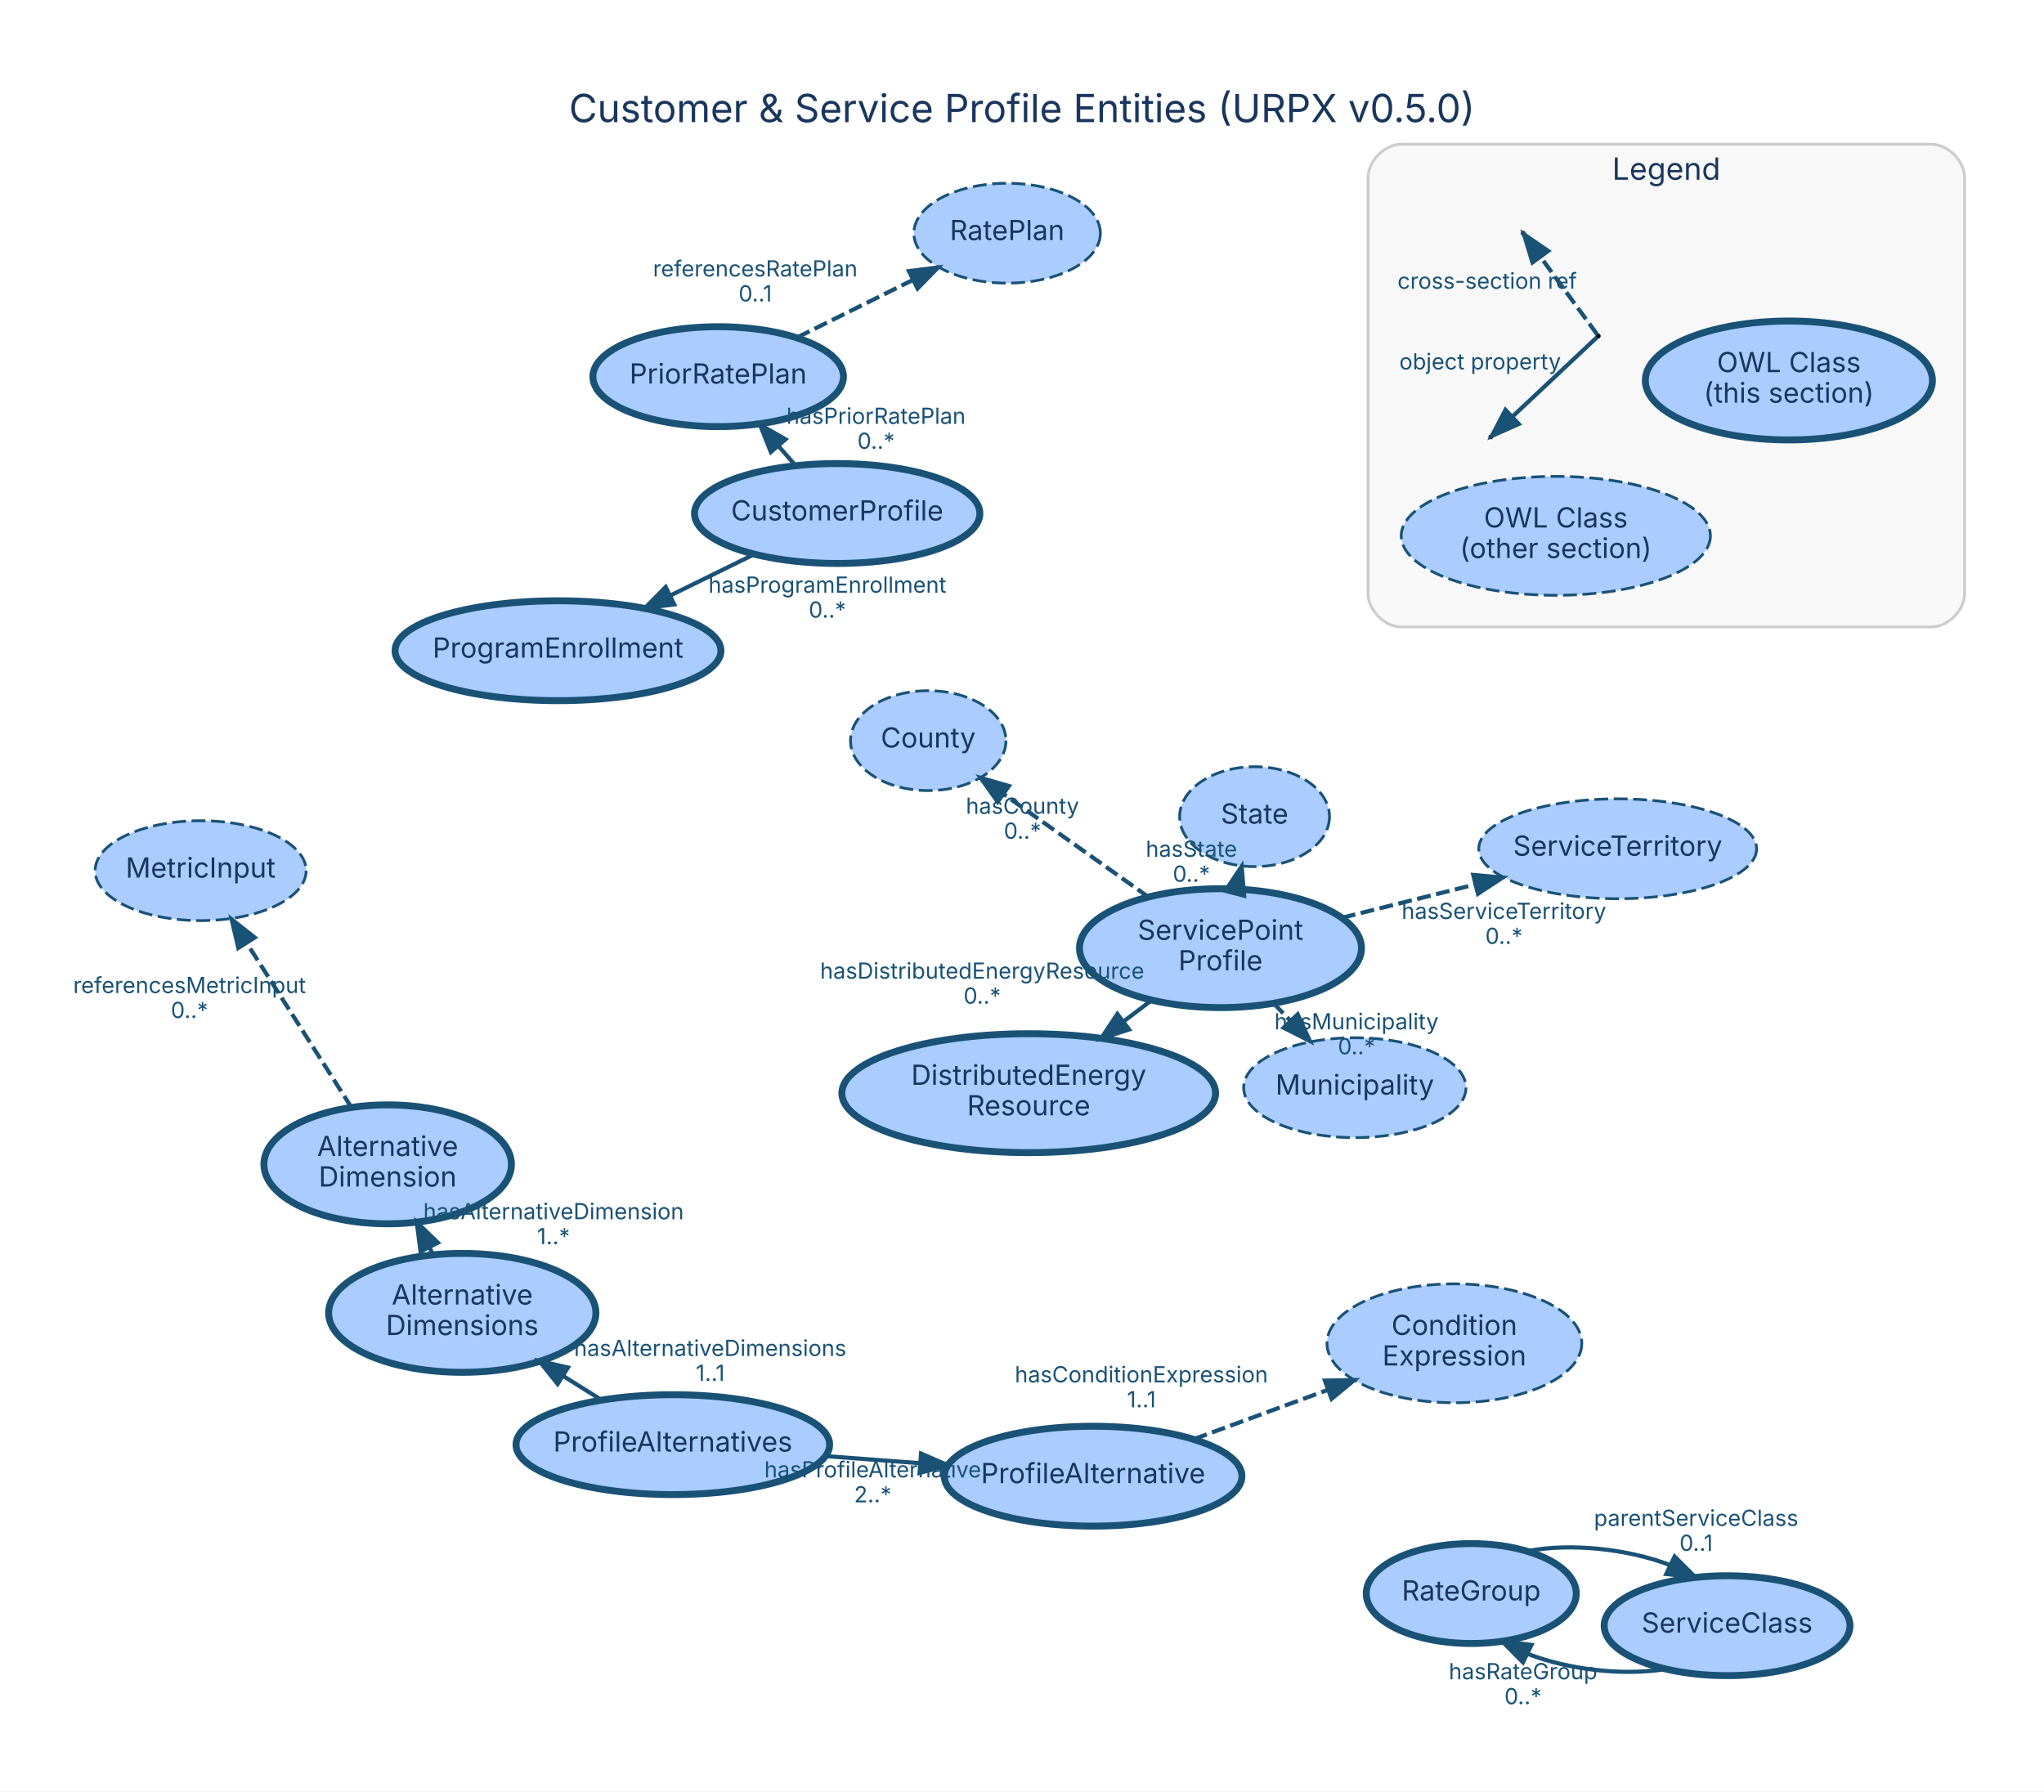
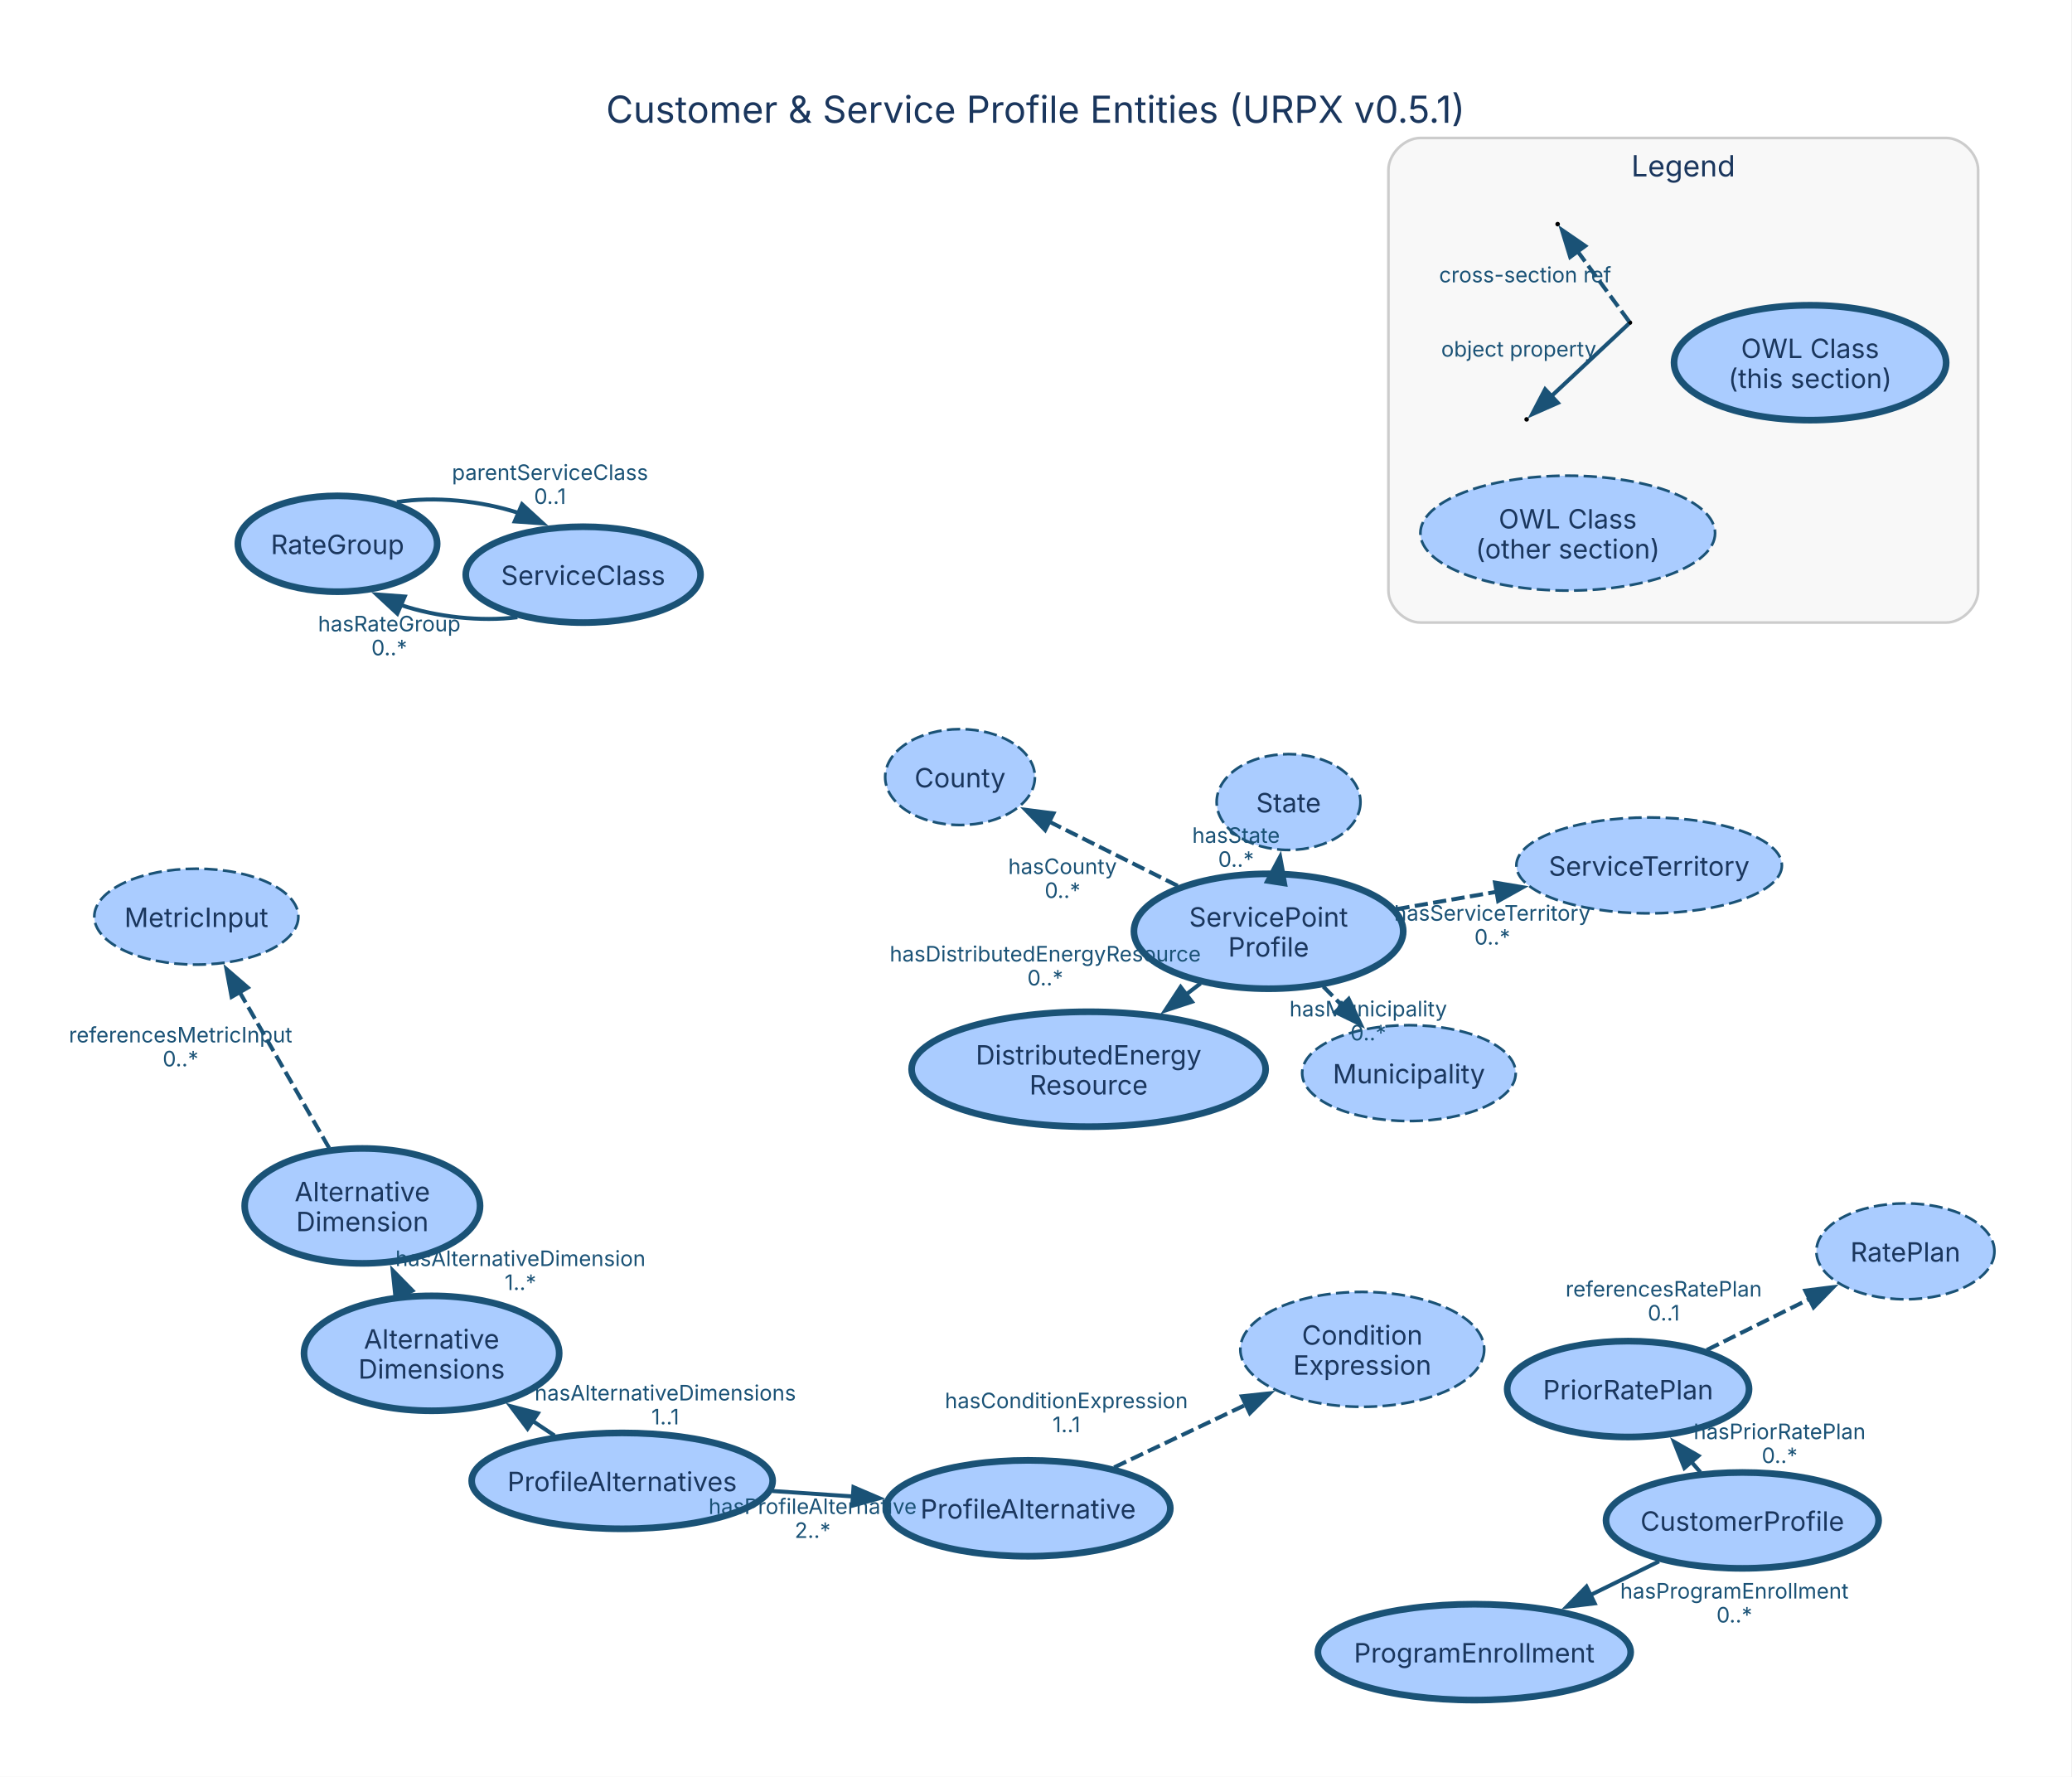
- <svg xmlns="http://www.w3.org/2000/svg" width="737pt" height="646pt" viewBox="0.00 0.00 736.69 645.66">
-   <g id="graph0" class="graph" transform="scale(1 1) rotate(0) translate(33.89 603.8)">
-     <polygon fill="white" stroke="transparent" points="-33.89,41.86 -33.89,-603.8 702.8,-603.8 702.8,41.86 -33.89,41.86" />
-     <text text-anchor="middle" x="334.45" y="-559.8" font-family="Inter, Helvetica, Arial, sans-serif" font-size="14.00" fill="#1a365d">Customer &amp; Service Profile Entities (URPX v0.5.0)</text>
+ <svg xmlns="http://www.w3.org/2000/svg" width="778pt" height="667pt" viewBox="0.00 0.00 778.00 667.00">
+   <g id="graph0" class="graph" transform="scale(1 1) rotate(0) translate(35.41 638.33)">
+     <polygon fill="white" stroke="none" points="-35.41,28.8 -35.41,-638.33 742.27,-638.33 742.27,28.8 -35.41,28.8" />
+     <text xml:space="preserve" text-anchor="middle" x="353.43" y="-592.23" font-family="Inter, Helvetica, Arial, sans-serif" font-size="14.00" fill="#1a365d">Customer &amp; Service Profile Entities (URPX v0.5.1)</text>
    <g id="clust1" class="cluster">
-       <path fill="#f8f8f8" stroke="#cccccc" d="M471.18,-377.85C471.18,-377.85 662.18,-377.85 662.18,-377.85 668.18,-377.85 674.18,-383.85 674.18,-389.85 674.18,-389.85 674.18,-539.85 674.18,-539.85 674.18,-545.85 668.18,-551.85 662.18,-551.85 662.18,-551.85 471.18,-551.85 471.18,-551.85 465.18,-551.85 459.18,-545.85 459.18,-539.85 459.18,-539.85 459.18,-389.85 459.18,-389.85 459.18,-383.85 465.18,-377.85 471.18,-377.85" />
-       <text text-anchor="middle" x="566.68" y="-539.05" font-family="Inter, Helvetica, Arial, sans-serif" font-size="11.00" fill="#1a365d">Legend</text>
+       <path fill="#f8f8f8" stroke="#cccccc" d="M497.92,-404.58C497.92,-404.58 695.34,-404.58 695.34,-404.58 701.34,-404.58 707.34,-410.58 707.34,-416.58 707.34,-416.58 707.34,-574.53 707.34,-574.53 707.34,-580.53 701.34,-586.53 695.34,-586.53 695.34,-586.53 497.92,-586.53 497.92,-586.53 491.92,-586.53 485.92,-580.53 485.92,-574.53 485.92,-574.53 485.92,-416.58 485.92,-416.58 485.92,-410.58 491.92,-404.58 497.92,-404.58" />
+       <text xml:space="preserve" text-anchor="middle" x="596.63" y="-572.08" font-family="Inter, Helvetica, Arial, sans-serif" font-size="11.00" fill="#1a365d">Legend</text>
    </g>
    <g id="node1" class="node">
-       <ellipse fill="#aaccff" stroke="#1a5276" stroke-width="2.5" cx="267.85" cy="-418.74" rx="51.43" ry="18" />
-       <text text-anchor="middle" x="267.85" y="-416.24" font-family="Inter, Helvetica, Arial, sans-serif" font-size="10.00" fill="#1a365d">CustomerProfile</text>
+       <ellipse fill="#aaccff" stroke="#1a5276" stroke-width="2.5" cx="618.8" cy="-67.46" rx="51.18" ry="18" />
+       <text xml:space="preserve" text-anchor="middle" x="618.8" y="-63.58" font-family="Inter, Helvetica, Arial, sans-serif" font-size="10.00" fill="#1a365d">CustomerProfile</text>
    </g>
    <g id="node9" class="node">
-       <ellipse fill="#aaccff" stroke="#1a5276" stroke-width="2.5" cx="167.22" cy="-369.28" rx="58.73" ry="18" />
-       <text text-anchor="middle" x="167.22" y="-366.78" font-family="Inter, Helvetica, Arial, sans-serif" font-size="10.00" fill="#1a365d">ProgramEnrollment</text>
+       <ellipse fill="#aaccff" stroke="#1a5276" stroke-width="2.5" cx="518.16" cy="-18" rx="58.73" ry="18" />
+       <text xml:space="preserve" text-anchor="middle" x="518.16" y="-14.13" font-family="Inter, Helvetica, Arial, sans-serif" font-size="10.00" fill="#1a365d">ProgramEnrollment</text>
    </g>
    <g id="edge2" class="edge">
-       <path fill="none" stroke="#1a5276" stroke-width="1.5" d="M237.93,-404.04C228.44,-399.37 217.78,-394.13 207.67,-389.17" />
-       <polygon fill="#1a5276" stroke="#1a5276" stroke-width="1.5" points="209.11,-385.97 198.59,-384.7 206.03,-392.26 209.11,-385.97" />
-       <text text-anchor="middle" x="264.3" y="-390.2" font-family="Inter, Helvetica, Arial, sans-serif" font-size="8.00" fill="#1a5276">hasProgramEnrollment</text>
-       <text text-anchor="middle" x="264.3" y="-381.2" font-family="Inter, Helvetica, Arial, sans-serif" font-size="8.00" fill="#1a5276">0..*</text>
+       <path fill="none" stroke="#1a5276" stroke-width="1.5" d="M587.51,-52.08C579.31,-48.05 570.33,-43.64 561.62,-39.36" />
+       <polygon fill="#1a5276" stroke="#1a5276" stroke-width="1.5" points="563.38,-36.32 552.86,-35.05 560.29,-42.61 563.38,-36.32" />
+       <text xml:space="preserve" text-anchor="middle" x="615.81" y="-38.12" font-family="Inter, Helvetica, Arial, sans-serif" font-size="8.00" fill="#1a5276">hasProgramEnrollment</text>
+       <text xml:space="preserve" text-anchor="middle" x="615.81" y="-29.12" font-family="Inter, Helvetica, Arial, sans-serif" font-size="8.00" fill="#1a5276">0..*</text>
    </g>
    <g id="node10" class="node">
-       <ellipse fill="#aaccff" stroke="#1a5276" stroke-width="2.5" cx="224.95" cy="-468.07" rx="45.15" ry="18" />
-       <text text-anchor="middle" x="224.95" y="-465.57" font-family="Inter, Helvetica, Arial, sans-serif" font-size="10.00" fill="#1a365d">PriorRatePlan</text>
+       <ellipse fill="#aaccff" stroke="#1a5276" stroke-width="2.5" cx="575.92" cy="-116.78" rx="45.41" ry="18" />
+       <text xml:space="preserve" text-anchor="middle" x="575.92" y="-112.91" font-family="Inter, Helvetica, Arial, sans-serif" font-size="10.00" fill="#1a365d">PriorRatePlan</text>
    </g>
    <g id="edge1" class="edge">
-       <path fill="none" stroke="#1a5276" stroke-width="1.5" d="M252.85,-436C250.9,-438.24 248.87,-440.56 246.84,-442.9" />
-       <polygon fill="#1a5276" stroke="#1a5276" stroke-width="1.5" points="243.94,-440.9 240.02,-450.74 249.22,-445.49 243.94,-440.9" />
-       <text text-anchor="middle" x="281.84" y="-451.05" font-family="Inter, Helvetica, Arial, sans-serif" font-size="8.00" fill="#1a5276">hasPriorRatePlan</text>
-       <text text-anchor="middle" x="281.84" y="-442.05" font-family="Inter, Helvetica, Arial, sans-serif" font-size="8.00" fill="#1a5276">0..*</text>
+       <path fill="none" stroke="#1a5276" stroke-width="1.5" d="M603.07,-85.54C601.91,-86.89 600.72,-88.25 599.52,-89.63" />
+       <polygon fill="#1a5276" stroke="#1a5276" stroke-width="1.5" points="597.05,-87.14 593.13,-96.99 602.33,-91.73 597.05,-87.14" />
+       <text xml:space="preserve" text-anchor="middle" x="632.8" y="-97.99" font-family="Inter, Helvetica, Arial, sans-serif" font-size="8.00" fill="#1a5276">hasPriorRatePlan</text>
+       <text xml:space="preserve" text-anchor="middle" x="632.8" y="-88.99" font-family="Inter, Helvetica, Arial, sans-serif" font-size="8.00" fill="#1a5276">0..*</text>
    </g>
    <g id="node2" class="node">
-       <ellipse fill="#aaccff" stroke="#1a5276" stroke-width="2.5" cx="405.99" cy="-262.07" rx="50.82" ry="21.43" />
-       <text text-anchor="middle" x="405.99" y="-265.07" font-family="Inter, Helvetica, Arial, sans-serif" font-size="10.00" fill="#1a365d">ServicePoint</text>
-       <text text-anchor="middle" x="405.99" y="-254.07" font-family="Inter, Helvetica, Arial, sans-serif" font-size="10.00" fill="#1a365d">Profile</text>
+       <ellipse fill="#aaccff" stroke="#1a5276" stroke-width="2.5" cx="440.92" cy="-288.66" rx="50.56" ry="21.57" />
+       <text xml:space="preserve" text-anchor="middle" x="440.92" y="-290.41" font-family="Inter, Helvetica, Arial, sans-serif" font-size="10.00" fill="#1a365d">ServicePoint</text>
+       <text xml:space="preserve" text-anchor="middle" x="440.92" y="-279.16" font-family="Inter, Helvetica, Arial, sans-serif" font-size="10.00" fill="#1a365d">Profile</text>
    </g>
    <g id="node11" class="node">
-       <ellipse fill="#aaccff" stroke="#1a5276" stroke-width="2.5" cx="336.88" cy="-209.8" rx="67.35" ry="21.43" />
-       <text text-anchor="middle" x="336.88" y="-212.8" font-family="Inter, Helvetica, Arial, sans-serif" font-size="10.00" fill="#1a365d">DistributedEnergy</text>
-       <text text-anchor="middle" x="336.88" y="-201.8" font-family="Inter, Helvetica, Arial, sans-serif" font-size="10.00" fill="#1a365d">Resource</text>
+       <ellipse fill="#aaccff" stroke="#1a5276" stroke-width="2.5" cx="373.35" cy="-236.87" rx="66.47" ry="21.57" />
+       <text xml:space="preserve" text-anchor="middle" x="373.35" y="-238.62" font-family="Inter, Helvetica, Arial, sans-serif" font-size="10.00" fill="#1a365d">DistributedEnergy</text>
+       <text xml:space="preserve" text-anchor="middle" x="373.35" y="-227.37" font-family="Inter, Helvetica, Arial, sans-serif" font-size="10.00" fill="#1a365d">Resource</text>
    </g>
    <g id="edge4" class="edge">
-       <path fill="none" stroke="#1a5276" stroke-width="1.5" d="M381.04,-243.2C377.82,-240.77 374.49,-238.24 371.16,-235.72" />
-       <polygon fill="#1a5276" stroke="#1a5276" stroke-width="1.5" points="373.04,-232.76 362.96,-229.52 368.82,-238.35 373.04,-232.76" />
-       <text text-anchor="middle" x="320.1" y="-251.06" font-family="Inter, Helvetica, Arial, sans-serif" font-size="8.00" fill="#1a5276">hasDistributedEnergyResource</text>
-       <text text-anchor="middle" x="320.1" y="-242.06" font-family="Inter, Helvetica, Arial, sans-serif" font-size="8.00" fill="#1a5276">0..*</text>
+       <path fill="none" stroke="#1a5276" stroke-width="1.5" d="M415.37,-269.08C413.52,-267.66 411.64,-266.22 409.74,-264.77" />
+       <polygon fill="#1a5276" stroke="#1a5276" stroke-width="1.5" points="412.15,-262.2 402.08,-258.9 407.89,-267.76 412.15,-262.2" />
+       <text xml:space="preserve" text-anchor="middle" x="357.06" y="-277.32" font-family="Inter, Helvetica, Arial, sans-serif" font-size="8.00" fill="#1a5276">hasDistributedEnergyResource</text>
+       <text xml:space="preserve" text-anchor="middle" x="357.06" y="-268.32" font-family="Inter, Helvetica, Arial, sans-serif" font-size="8.00" fill="#1a5276">0..*</text>
    </g>
    <g id="node13" class="node">
-       <ellipse fill="#aaccff" stroke="#1a5276" stroke-dasharray="5,2" cx="300.66" cy="-336.87" rx="28.01" ry="18" />
-       <text text-anchor="middle" x="300.66" y="-334.37" font-family="Inter, Helvetica, Arial, sans-serif" font-size="10.00" fill="#1a365d">County</text>
+       <ellipse fill="#aaccff" stroke="#1a5276" stroke-dasharray="5,2" cx="325.07" cy="-346.56" rx="28.11" ry="18" />
+       <text xml:space="preserve" text-anchor="middle" x="325.07" y="-342.68" font-family="Inter, Helvetica, Arial, sans-serif" font-size="10.00" fill="#1a365d">County</text>
    </g>
    <g id="edge3" class="edge">
-       <path fill="none" stroke="#1a5276" stroke-width="1.5" stroke-dasharray="5,2" d="M380.22,-280.37C364.4,-291.61 344.14,-305.99 328.03,-317.44" />
-       <polygon fill="#1a5276" stroke="#1a5276" stroke-width="1.5" points="325.68,-314.81 319.56,-323.45 329.74,-320.52 325.68,-314.81" />
-       <text text-anchor="middle" x="334.62" y="-310.5" font-family="Inter, Helvetica, Arial, sans-serif" font-size="8.00" fill="#1a5276">hasCounty</text>
-       <text text-anchor="middle" x="334.62" y="-301.5" font-family="Inter, Helvetica, Arial, sans-serif" font-size="8.00" fill="#1a5276">0..*</text>
+       <path fill="none" stroke="#1a5276" stroke-width="1.5" stroke-dasharray="5,2" d="M406.79,-305.72C391.58,-313.32 373.71,-322.25 358.58,-329.81" />
+       <polygon fill="#1a5276" stroke="#1a5276" stroke-width="1.5" points="357.03,-326.67 349.65,-334.27 360.16,-332.93 357.03,-326.67" />
+       <text xml:space="preserve" text-anchor="middle" x="363.56" y="-310.16" font-family="Inter, Helvetica, Arial, sans-serif" font-size="8.00" fill="#1a5276">hasCounty</text>
+       <text xml:space="preserve" text-anchor="middle" x="363.56" y="-301.16" font-family="Inter, Helvetica, Arial, sans-serif" font-size="8.00" fill="#1a5276">0..*</text>
    </g>
    <g id="node15" class="node">
-       <ellipse fill="#aaccff" stroke="#1a5276" stroke-dasharray="5,2" cx="454.41" cy="-211.78" rx="40.06" ry="18" />
-       <text text-anchor="middle" x="454.41" y="-209.28" font-family="Inter, Helvetica, Arial, sans-serif" font-size="10.00" fill="#1a365d">Municipality</text>
+       <ellipse fill="#aaccff" stroke="#1a5276" stroke-dasharray="5,2" cx="493.62" cy="-235.41" rx="40.09" ry="18" />
+       <text xml:space="preserve" text-anchor="middle" x="493.62" y="-231.54" font-family="Inter, Helvetica, Arial, sans-serif" font-size="10.00" fill="#1a365d">Municipality</text>
    </g>
    <g id="edge5" class="edge">
-       <path fill="none" stroke="#1a5276" stroke-width="1.5" stroke-dasharray="5,2" d="M425.12,-242.19C427.02,-240.22 428.96,-238.21 430.9,-236.2" />
-       <polygon fill="#1a5276" stroke="#1a5276" stroke-width="1.5" points="433.81,-238.22 438.22,-228.59 428.76,-233.37 433.81,-238.22" />
-       <text text-anchor="middle" x="455.01" y="-232.8" font-family="Inter, Helvetica, Arial, sans-serif" font-size="8.00" fill="#1a5276">hasMunicipality</text>
-       <text text-anchor="middle" x="455.01" y="-223.8" font-family="Inter, Helvetica, Arial, sans-serif" font-size="8.00" fill="#1a5276">0..*</text>
+       <path fill="none" stroke="#1a5276" stroke-width="1.5" stroke-dasharray="5,2" d="M461.45,-267.92C463.8,-265.54 466.23,-263.09 468.63,-260.66" />
+       <polygon fill="#1a5276" stroke="#1a5276" stroke-width="1.5" points="471,-263.25 475.54,-253.68 466.02,-258.32 471,-263.25" />
+       <text xml:space="preserve" text-anchor="middle" x="478.35" y="-256.69" font-family="Inter, Helvetica, Arial, sans-serif" font-size="8.00" fill="#1a5276">hasMunicipality</text>
+       <text xml:space="preserve" text-anchor="middle" x="478.35" y="-247.69" font-family="Inter, Helvetica, Arial, sans-serif" font-size="8.00" fill="#1a5276">0..*</text>
    </g>
    <g id="node17" class="node">
-       <ellipse fill="#aaccff" stroke="#1a5276" stroke-dasharray="5,2" cx="549.15" cy="-297.89" rx="50.07" ry="18" />
-       <text text-anchor="middle" x="549.15" y="-295.39" font-family="Inter, Helvetica, Arial, sans-serif" font-size="10.00" fill="#1a365d">ServiceTerritory</text>
+       <ellipse fill="#aaccff" stroke="#1a5276" stroke-dasharray="5,2" cx="583.81" cy="-313.4" rx="49.85" ry="18" />
+       <text xml:space="preserve" text-anchor="middle" x="583.81" y="-309.52" font-family="Inter, Helvetica, Arial, sans-serif" font-size="10.00" fill="#1a365d">ServiceTerritory</text>
    </g>
    <g id="edge6" class="edge">
-       <path fill="none" stroke="#1a5276" stroke-width="1.5" stroke-dasharray="5,2" d="M449.72,-273.01C464.83,-276.79 481.9,-281.06 497.58,-284.98" />
-       <polygon fill="#1a5276" stroke="#1a5276" stroke-width="1.5" points="497.09,-288.47 507.64,-287.5 498.79,-281.68 497.09,-288.47" />
-       <text text-anchor="middle" x="508.15" y="-272.6" font-family="Inter, Helvetica, Arial, sans-serif" font-size="8.00" fill="#1a5276">hasServiceTerritory</text>
-       <text text-anchor="middle" x="508.15" y="-263.6" font-family="Inter, Helvetica, Arial, sans-serif" font-size="8.00" fill="#1a5276">0..*</text>
+       <path fill="none" stroke="#1a5276" stroke-width="1.5" stroke-dasharray="5,2" d="M488.9,-296.97C501.06,-299.07 514.25,-301.36 526.81,-303.53" />
+       <polygon fill="#1a5276" stroke="#1a5276" stroke-width="1.5" points="525.93,-306.93 536.38,-305.19 527.12,-300.03 525.93,-306.93" />
+       <text xml:space="preserve" text-anchor="middle" x="524.92" y="-292.65" font-family="Inter, Helvetica, Arial, sans-serif" font-size="8.00" fill="#1a5276">hasServiceTerritory</text>
+       <text xml:space="preserve" text-anchor="middle" x="524.92" y="-283.65" font-family="Inter, Helvetica, Arial, sans-serif" font-size="8.00" fill="#1a5276">0..*</text>
    </g>
    <g id="node18" class="node">
-       <ellipse fill="#aaccff" stroke="#1a5276" stroke-dasharray="5,2" cx="418.28" cy="-309.47" rx="27" ry="18" />
-       <text text-anchor="middle" x="418.28" y="-306.97" font-family="Inter, Helvetica, Arial, sans-serif" font-size="10.00" fill="#1a365d">State</text>
+       <ellipse fill="#aaccff" stroke="#1a5276" stroke-dasharray="5,2" cx="448.42" cy="-337.19" rx="27" ry="18" />
+       <text xml:space="preserve" text-anchor="middle" x="448.42" y="-333.31" font-family="Inter, Helvetica, Arial, sans-serif" font-size="10.00" fill="#1a365d">State</text>
    </g>
    <g id="edge7" class="edge">
-       <path fill="none" stroke="#1a5276" stroke-width="1.5" stroke-dasharray="5,2" d="M411.49,-283.27C411.51,-283.36 411.53,-283.44 411.56,-283.53" />
-       <polygon fill="#1a5276" stroke="#1a5276" stroke-width="1.5" points="407.73,-282.74 413.63,-291.54 414.51,-280.98 407.73,-282.74" />
-       <text text-anchor="middle" x="395.52" y="-295" font-family="Inter, Helvetica, Arial, sans-serif" font-size="8.00" fill="#1a5276">hasState</text>
-       <text text-anchor="middle" x="395.52" y="-286" font-family="Inter, Helvetica, Arial, sans-serif" font-size="8.00" fill="#1a5276">0..*</text>
+       <path fill="none" stroke="#1a5276" stroke-width="1.5" stroke-dasharray="5,2" d="M444.41,-311.22C444.44,-311.38 444.46,-311.54 444.48,-311.7" />
+       <polygon fill="#1a5276" stroke="#1a5276" stroke-width="1.5" points="440.26,-307.31 445.25,-316.66 447.18,-306.24 440.26,-307.31" />
+       <text xml:space="preserve" text-anchor="middle" x="428.7" y="-321.86" font-family="Inter, Helvetica, Arial, sans-serif" font-size="8.00" fill="#1a5276">hasState</text>
+       <text xml:space="preserve" text-anchor="middle" x="428.7" y="-312.86" font-family="Inter, Helvetica, Arial, sans-serif" font-size="8.00" fill="#1a5276">0..*</text>
    </g>
    <g id="node3" class="node">
-       <ellipse fill="#aaccff" stroke="#1a5276" stroke-width="2.5" cx="360.08" cy="-71.74" rx="53.64" ry="18" />
-       <text text-anchor="middle" x="360.08" y="-69.24" font-family="Inter, Helvetica, Arial, sans-serif" font-size="10.00" fill="#1a365d">ProfileAlternative</text>
+       <ellipse fill="#aaccff" stroke="#1a5276" stroke-width="2.5" cx="350.63" cy="-72.01" rx="53.4" ry="18" />
+       <text xml:space="preserve" text-anchor="middle" x="350.63" y="-68.14" font-family="Inter, Helvetica, Arial, sans-serif" font-size="10.00" fill="#1a365d">ProfileAlternative</text>
    </g>
    <g id="node12" class="node">
-       <ellipse fill="#aaccff" stroke="#1a5276" stroke-dasharray="5,2" cx="490.29" cy="-119.64" rx="45.92" ry="21.43" />
-       <text text-anchor="middle" x="490.29" y="-122.64" font-family="Inter, Helvetica, Arial, sans-serif" font-size="10.00" fill="#1a365d">Condition</text>
-       <text text-anchor="middle" x="490.29" y="-111.64" font-family="Inter, Helvetica, Arial, sans-serif" font-size="10.00" fill="#1a365d">Expression</text>
+       <ellipse fill="#aaccff" stroke="#1a5276" stroke-dasharray="5,2" cx="476.1" cy="-131.68" rx="45.79" ry="21.57" />
+       <text xml:space="preserve" text-anchor="middle" x="476.1" y="-133.43" font-family="Inter, Helvetica, Arial, sans-serif" font-size="10.00" fill="#1a365d">Condition</text>
+       <text xml:space="preserve" text-anchor="middle" x="476.1" y="-122.18" font-family="Inter, Helvetica, Arial, sans-serif" font-size="10.00" fill="#1a365d">Expression</text>
    </g>
    <g id="edge8" class="edge">
-       <path fill="none" stroke="#1a5276" stroke-width="1.5" stroke-dasharray="5,2" d="M396.35,-85.08C411.31,-90.58 428.81,-97.02 444.62,-102.84" />
-       <polygon fill="#1a5276" stroke="#1a5276" stroke-width="1.5" points="443.62,-106.2 454.22,-106.37 446.04,-99.63 443.62,-106.2" />
-       <text text-anchor="middle" x="377.49" y="-105.56" font-family="Inter, Helvetica, Arial, sans-serif" font-size="8.00" fill="#1a5276">hasConditionExpression</text>
-       <text text-anchor="middle" x="377.49" y="-96.56" font-family="Inter, Helvetica, Arial, sans-serif" font-size="8.00" fill="#1a5276">1..1</text>
+       <path fill="none" stroke="#1a5276" stroke-width="1.5" stroke-dasharray="5,2" d="M382.94,-87.38C398.05,-94.56 416.25,-103.22 432.55,-110.97" />
+       <polygon fill="#1a5276" stroke="#1a5276" stroke-width="1.5" points="430.88,-114.05 441.41,-115.19 433.89,-107.73 430.88,-114.05" />
+       <text xml:space="preserve" text-anchor="middle" x="365" y="-109.58" font-family="Inter, Helvetica, Arial, sans-serif" font-size="8.00" fill="#1a5276">hasConditionExpression</text>
+       <text xml:space="preserve" text-anchor="middle" x="365" y="-100.58" font-family="Inter, Helvetica, Arial, sans-serif" font-size="8.00" fill="#1a5276">1..1</text>
    </g>
    <g id="node4" class="node">
-       <ellipse fill="#aaccff" stroke="#1a5276" stroke-width="2.5" cx="208.61" cy="-83.11" rx="56.52" ry="18" />
-       <text text-anchor="middle" x="208.61" y="-80.61" font-family="Inter, Helvetica, Arial, sans-serif" font-size="10.00" fill="#1a365d">ProfileAlternatives</text>
+       <ellipse fill="#aaccff" stroke="#1a5276" stroke-width="2.5" cx="198.2" cy="-82.31" rx="56.51" ry="18" />
+       <text xml:space="preserve" text-anchor="middle" x="198.2" y="-78.44" font-family="Inter, Helvetica, Arial, sans-serif" font-size="10.00" fill="#1a365d">ProfileAlternatives</text>
    </g>
    <g id="edge10" class="edge">
-       <path fill="none" stroke="#1a5276" stroke-width="1.5" d="M263.72,-78.97C274.73,-78.15 286.37,-77.27 297.61,-76.43" />
-       <polygon fill="#1a5276" stroke="#1a5276" stroke-width="1.5" points="298.07,-79.9 307.78,-75.66 297.55,-72.92 298.07,-79.9" />
-       <text text-anchor="middle" x="280.66" y="-71.3" font-family="Inter, Helvetica, Arial, sans-serif" font-size="8.00" fill="#1a5276">hasProfileAlternative</text>
-       <text text-anchor="middle" x="280.66" y="-62.3" font-family="Inter, Helvetica, Arial, sans-serif" font-size="8.00" fill="#1a5276">2..*</text>
+       <path fill="none" stroke="#1a5276" stroke-width="1.5" d="M254.53,-78.51C264.41,-77.84 274.78,-77.14 284.9,-76.45" />
+       <polygon fill="#1a5276" stroke="#1a5276" stroke-width="1.5" points="285.06,-79.95 294.8,-75.78 284.59,-72.97 285.06,-79.95" />
+       <text xml:space="preserve" text-anchor="middle" x="269.71" y="-69.88" font-family="Inter, Helvetica, Arial, sans-serif" font-size="8.00" fill="#1a5276">hasProfileAlternative</text>
+       <text xml:space="preserve" text-anchor="middle" x="269.71" y="-60.88" font-family="Inter, Helvetica, Arial, sans-serif" font-size="8.00" fill="#1a5276">2..*</text>
    </g>
    <g id="node6" class="node">
-       <ellipse fill="#aaccff" stroke="#1a5276" stroke-width="2.5" cx="132.72" cy="-130.61" rx="48.17" ry="21.43" />
-       <text text-anchor="middle" x="132.72" y="-133.61" font-family="Inter, Helvetica, Arial, sans-serif" font-size="10.00" fill="#1a365d">Alternative</text>
-       <text text-anchor="middle" x="132.72" y="-122.61" font-family="Inter, Helvetica, Arial, sans-serif" font-size="10.00" fill="#1a365d">Dimensions</text>
+       <ellipse fill="#aaccff" stroke="#1a5276" stroke-width="2.5" cx="126.65" cy="-130.2" rx="47.91" ry="21.57" />
+       <text xml:space="preserve" text-anchor="middle" x="126.65" y="-131.95" font-family="Inter, Helvetica, Arial, sans-serif" font-size="10.00" fill="#1a365d">Alternative</text>
+       <text xml:space="preserve" text-anchor="middle" x="126.65" y="-120.7" font-family="Inter, Helvetica, Arial, sans-serif" font-size="10.00" fill="#1a365d">Dimensions</text>
    </g>
    <g id="edge9" class="edge">
-       <path fill="none" stroke="#1a5276" stroke-width="1.5" d="M182.92,-99.2C178.51,-101.95 173.87,-104.86 169.25,-107.75" />
-       <polygon fill="#1a5276" stroke="#1a5276" stroke-width="1.5" points="167.09,-104.97 160.47,-113.25 170.8,-110.91 167.09,-104.97" />
-       <text text-anchor="middle" x="222.08" y="-115.07" font-family="Inter, Helvetica, Arial, sans-serif" font-size="8.00" fill="#1a5276">hasAlternativeDimensions</text>
-       <text text-anchor="middle" x="222.08" y="-106.07" font-family="Inter, Helvetica, Arial, sans-serif" font-size="8.00" fill="#1a5276">1..1</text>
+       <path fill="none" stroke="#1a5276" stroke-width="1.5" d="M172.77,-99.33C170.08,-101.13 167.3,-102.99 164.5,-104.87" />
+       <polygon fill="#1a5276" stroke="#1a5276" stroke-width="1.5" points="162.68,-101.88 156.31,-110.35 166.57,-107.69 162.68,-101.88" />
+       <text xml:space="preserve" text-anchor="middle" x="214.39" y="-112.5" font-family="Inter, Helvetica, Arial, sans-serif" font-size="8.00" fill="#1a5276">hasAlternativeDimensions</text>
+       <text xml:space="preserve" text-anchor="middle" x="214.39" y="-103.5" font-family="Inter, Helvetica, Arial, sans-serif" font-size="8.00" fill="#1a5276">1..1</text>
    </g>
    <g id="node5" class="node">
-       <ellipse fill="#aaccff" stroke="#1a5276" stroke-width="2.5" cx="105.83" cy="-184.15" rx="44.6" ry="21.43" />
-       <text text-anchor="middle" x="105.83" y="-187.15" font-family="Inter, Helvetica, Arial, sans-serif" font-size="10.00" fill="#1a365d">Alternative</text>
-       <text text-anchor="middle" x="105.83" y="-176.15" font-family="Inter, Helvetica, Arial, sans-serif" font-size="10.00" fill="#1a365d">Dimension</text>
+       <ellipse fill="#aaccff" stroke="#1a5276" stroke-width="2.5" cx="100.65" cy="-185.55" rx="44.19" ry="21.57" />
+       <text xml:space="preserve" text-anchor="middle" x="100.65" y="-187.3" font-family="Inter, Helvetica, Arial, sans-serif" font-size="10.00" fill="#1a365d">Alternative</text>
+       <text xml:space="preserve" text-anchor="middle" x="100.65" y="-176.05" font-family="Inter, Helvetica, Arial, sans-serif" font-size="10.00" fill="#1a365d">Dimension</text>
    </g>
    <g id="node14" class="node">
-       <ellipse fill="#aaccff" stroke="#1a5276" stroke-dasharray="5,2" cx="38.42" cy="-290" rx="38.03" ry="18" />
-       <text text-anchor="middle" x="38.42" y="-287.5" font-family="Inter, Helvetica, Arial, sans-serif" font-size="10.00" fill="#1a365d">MetricInput</text>
+       <ellipse fill="#aaccff" stroke="#1a5276" stroke-dasharray="5,2" cx="38.31" cy="-294.15" rx="38.31" ry="18" />
+       <text xml:space="preserve" text-anchor="middle" x="38.31" y="-290.27" font-family="Inter, Helvetica, Arial, sans-serif" font-size="10.00" fill="#1a365d">MetricInput</text>
    </g>
    <g id="edge11" class="edge">
-       <path fill="none" stroke="#1a5276" stroke-width="1.5" stroke-dasharray="5,2" d="M92.84,-204.56C82.05,-221.49 66.65,-245.68 54.98,-264" />
-       <polygon fill="#1a5276" stroke="#1a5276" stroke-width="1.5" points="52.01,-262.15 49.59,-272.46 57.91,-265.91 52.01,-262.15" />
-       <text text-anchor="middle" x="34.41" y="-245.88" font-family="Inter, Helvetica, Arial, sans-serif" font-size="8.00" fill="#1a5276">referencesMetricInput</text>
-       <text text-anchor="middle" x="34.41" y="-236.88" font-family="Inter, Helvetica, Arial, sans-serif" font-size="8.00" fill="#1a5276">0..*</text>
+       <path fill="none" stroke="#1a5276" stroke-width="1.5" stroke-dasharray="5,2" d="M88.18,-207.27C78.53,-224.08 65.09,-247.51 54.59,-265.8" />
+       <polygon fill="#1a5276" stroke="#1a5276" stroke-width="1.5" points="51.56,-264.03 49.62,-274.45 57.63,-267.52 51.56,-264.03" />
+       <text xml:space="preserve" text-anchor="middle" x="32.39" y="-246.93" font-family="Inter, Helvetica, Arial, sans-serif" font-size="8.00" fill="#1a5276">referencesMetricInput</text>
+       <text xml:space="preserve" text-anchor="middle" x="32.39" y="-237.93" font-family="Inter, Helvetica, Arial, sans-serif" font-size="8.00" fill="#1a5276">0..*</text>
    </g>
    <g id="edge12" class="edge">
-       <path fill="none" stroke="#1a5276" stroke-width="1.5" d="M122.25,-151.46C121.82,-152.31 121.39,-153.17 120.96,-154.03" />
-       <polygon fill="#1a5276" stroke="#1a5276" stroke-width="1.5" points="117.68,-152.76 116.32,-163.26 123.94,-155.9 117.68,-152.76" />
-       <text text-anchor="middle" x="165.61" y="-164.35" font-family="Inter, Helvetica, Arial, sans-serif" font-size="8.00" fill="#1a5276">hasAlternativeDimension</text>
-       <text text-anchor="middle" x="165.61" y="-155.35" font-family="Inter, Helvetica, Arial, sans-serif" font-size="8.00" fill="#1a5276">1..*</text>
+       <path fill="none" stroke="#1a5276" stroke-width="1.5" d="M116.23,-152.39C116.17,-152.51 116.12,-152.62 116.07,-152.73" />
+       <polygon fill="#1a5276" stroke="#1a5276" stroke-width="1.5" points="113.13,-150.76 112.04,-161.3 119.46,-153.74 113.13,-150.76" />
+       <text xml:space="preserve" text-anchor="middle" x="160.02" y="-162.96" font-family="Inter, Helvetica, Arial, sans-serif" font-size="8.00" fill="#1a5276">hasAlternativeDimension</text>
+       <text xml:space="preserve" text-anchor="middle" x="160.02" y="-153.96" font-family="Inter, Helvetica, Arial, sans-serif" font-size="8.00" fill="#1a5276">1..*</text>
    </g>
    <g id="node7" class="node">
-       <ellipse fill="#aaccff" stroke="#1a5276" stroke-width="2.5" cx="588.58" cy="-17.85" rx="44.3" ry="18" />
-       <text text-anchor="middle" x="588.58" y="-15.35" font-family="Inter, Helvetica, Arial, sans-serif" font-size="10.00" fill="#1a365d">ServiceClass</text>
+       <ellipse fill="#aaccff" stroke="#1a5276" stroke-width="2.5" cx="183.55" cy="-422.56" rx="44.08" ry="18" />
+       <text xml:space="preserve" text-anchor="middle" x="183.55" y="-418.69" font-family="Inter, Helvetica, Arial, sans-serif" font-size="10.00" fill="#1a365d">ServiceClass</text>
    </g>
    <g id="node8" class="node">
-       <ellipse fill="#aaccff" stroke="#1a5276" stroke-width="2.5" cx="496.38" cy="-29.44" rx="37.85" ry="18" />
-       <text text-anchor="middle" x="496.38" y="-26.94" font-family="Inter, Helvetica, Arial, sans-serif" font-size="10.00" fill="#1a365d">RateGroup</text>
+       <ellipse fill="#aaccff" stroke="#1a5276" stroke-width="2.5" cx="91.32" cy="-434.16" rx="37.42" ry="18" />
+       <text xml:space="preserve" text-anchor="middle" x="91.32" y="-430.28" font-family="Inter, Helvetica, Arial, sans-serif" font-size="10.00" fill="#1a365d">RateGroup</text>
    </g>
    <g id="edge13" class="edge">
-       <path fill="none" stroke="#1a5276" stroke-width="1.5" d="M566.3,-2.21C551.21,0.26 531.46,-1.97 516.79,-7.67" />
-       <polygon fill="#1a5276" stroke="#1a5276" stroke-width="1.5" points="515.02,-4.64 507.56,-12.15 518.08,-10.93 515.02,-4.64" />
-       <text text-anchor="middle" x="515.04" y="1.46" font-family="Inter, Helvetica, Arial, sans-serif" font-size="8.00" fill="#1a5276">hasRateGroup</text>
-       <text text-anchor="middle" x="515.04" y="10.46" font-family="Inter, Helvetica, Arial, sans-serif" font-size="8.00" fill="#1a5276">0..*</text>
+       <path fill="none" stroke="#1a5276" stroke-width="1.5" d="M158.86,-406.58C145.29,-404.85 128.56,-406.64 115.13,-411.15" />
+       <polygon fill="#1a5276" stroke="#1a5276" stroke-width="1.5" points="113.77,-407.93 106,-415.13 116.56,-414.35 113.77,-407.93" />
+       <text xml:space="preserve" text-anchor="middle" x="110.75" y="-401.27" font-family="Inter, Helvetica, Arial, sans-serif" font-size="8.00" fill="#1a5276">hasRateGroup</text>
+       <text xml:space="preserve" text-anchor="middle" x="110.75" y="-392.27" font-family="Inter, Helvetica, Arial, sans-serif" font-size="8.00" fill="#1a5276">0..*</text>
    </g>
    <g id="edge14" class="edge">
-       <path fill="none" stroke="#1a5276" stroke-width="1.5" d="M516.81,-44.75C532.05,-47.72 552.75,-45.58 568.03,-39.69" />
-       <polygon fill="#1a5276" stroke="#1a5276" stroke-width="1.5" points="569.67,-42.78 577.17,-35.29 566.64,-36.47 569.67,-42.78" />
-       <text text-anchor="middle" x="577.42" y="-53.82" font-family="Inter, Helvetica, Arial, sans-serif" font-size="8.00" fill="#1a5276">parentServiceClass</text>
-       <text text-anchor="middle" x="577.42" y="-44.82" font-family="Inter, Helvetica, Arial, sans-serif" font-size="8.00" fill="#1a5276">0..1</text>
+       <path fill="none" stroke="#1a5276" stroke-width="1.5" d="M113.62,-449.8C127.52,-452.07 145.39,-450.36 159.6,-445.62" />
+       <polygon fill="#1a5276" stroke="#1a5276" stroke-width="1.5" points="160.61,-448.99 168.42,-441.83 157.85,-442.56 160.61,-448.99" />
+       <text xml:space="preserve" text-anchor="middle" x="171.11" y="-458.11" font-family="Inter, Helvetica, Arial, sans-serif" font-size="8.00" fill="#1a5276">parentServiceClass</text>
+       <text xml:space="preserve" text-anchor="middle" x="171.11" y="-449.11" font-family="Inter, Helvetica, Arial, sans-serif" font-size="8.00" fill="#1a5276">0..1</text>
    </g>
    <g id="node16" class="node">
-       <ellipse fill="#aaccff" stroke="#1a5276" stroke-dasharray="5,2" cx="329.09" cy="-519.78" rx="33.61" ry="18" />
-       <text text-anchor="middle" x="329.09" y="-517.28" font-family="Inter, Helvetica, Arial, sans-serif" font-size="10.00" fill="#1a365d">RatePlan</text>
+       <ellipse fill="#aaccff" stroke="#1a5276" stroke-dasharray="5,2" cx="680.04" cy="-168.49" rx="33.43" ry="18" />
+       <text xml:space="preserve" text-anchor="middle" x="680.04" y="-164.62" font-family="Inter, Helvetica, Arial, sans-serif" font-size="10.00" fill="#1a365d">RatePlan</text>
    </g>
    <g id="edge15" class="edge">
-       <path fill="none" stroke="#1a5276" stroke-width="1.5" stroke-dasharray="5,2" d="M253.41,-482.2C266.33,-488.61 281.7,-496.25 295.21,-502.96" />
-       <polygon fill="#1a5276" stroke="#1a5276" stroke-width="1.5" points="293.7,-506.11 304.21,-507.43 296.81,-499.84 293.7,-506.11" />
-       <text text-anchor="middle" x="238.31" y="-504.18" font-family="Inter, Helvetica, Arial, sans-serif" font-size="8.00" fill="#1a5276">referencesRatePlan</text>
-       <text text-anchor="middle" x="238.31" y="-495.18" font-family="Inter, Helvetica, Arial, sans-serif" font-size="8.00" fill="#1a5276">0..1</text>
+       <path fill="none" stroke="#1a5276" stroke-width="1.5" stroke-dasharray="5,2" d="M605.48,-131.46C617.57,-137.47 631.66,-144.47 644.32,-150.76" />
+       <polygon fill="#1a5276" stroke="#1a5276" stroke-width="1.5" points="642.45,-153.73 652.96,-155.05 645.56,-147.46 642.45,-153.73" />
+       <text xml:space="preserve" text-anchor="middle" x="589.28" y="-151.51" font-family="Inter, Helvetica, Arial, sans-serif" font-size="8.00" fill="#1a5276">referencesRatePlan</text>
+       <text xml:space="preserve" text-anchor="middle" x="589.28" y="-142.51" font-family="Inter, Helvetica, Arial, sans-serif" font-size="8.00" fill="#1a5276">0..1</text>
    </g>
    <g id="node19" class="node">
-       <ellipse fill="#aaccff" stroke="#1a5276" stroke-width="2.5" cx="610.85" cy="-466.69" rx="51.74" ry="21.43" />
-       <text text-anchor="middle" x="610.85" y="-469.69" font-family="Inter, Helvetica, Arial, sans-serif" font-size="10.00" fill="#1a365d">OWL Class</text>
-       <text text-anchor="middle" x="610.85" y="-458.69" font-family="Inter, Helvetica, Arial, sans-serif" font-size="10.00" fill="#1a365d">(this section)</text>
+       <ellipse fill="#aaccff" stroke="#1a5276" stroke-width="2.5" cx="644.25" cy="-502.15" rx="51.09" ry="21.57" />
+       <text xml:space="preserve" text-anchor="middle" x="644.25" y="-503.9" font-family="Inter, Helvetica, Arial, sans-serif" font-size="10.00" fill="#1a365d">OWL Class</text>
+       <text xml:space="preserve" text-anchor="middle" x="644.25" y="-492.65" font-family="Inter, Helvetica, Arial, sans-serif" font-size="10.00" fill="#1a365d">(this section)</text>
    </g>
    <g id="node20" class="node">
-       <ellipse fill="#aaccff" stroke="#1a5276" stroke-dasharray="5,2" cx="526.85" cy="-410.69" rx="55.72" ry="21.43" />
-       <text text-anchor="middle" x="526.85" y="-413.69" font-family="Inter, Helvetica, Arial, sans-serif" font-size="10.00" fill="#1a365d">OWL Class</text>
-       <text text-anchor="middle" x="526.85" y="-402.69" font-family="Inter, Helvetica, Arial, sans-serif" font-size="10.00" fill="#1a365d">(other section)</text>
+       <ellipse fill="#aaccff" stroke="#1a5276" stroke-dasharray="5,2" cx="553.25" cy="-438.15" rx="55.33" ry="21.57" />
+       <text xml:space="preserve" text-anchor="middle" x="553.25" y="-439.9" font-family="Inter, Helvetica, Arial, sans-serif" font-size="10.00" fill="#1a365d">OWL Class</text>
+       <text xml:space="preserve" text-anchor="middle" x="553.25" y="-428.65" font-family="Inter, Helvetica, Arial, sans-serif" font-size="10.00" fill="#1a365d">(other section)</text>
    </g>
    <g id="node21" class="node">
-       <ellipse fill="black" stroke="black" cx="542.17" cy="-482.72" rx="0.36" ry="0.36" />
+       <ellipse fill="black" stroke="black" cx="576.6" cy="-517.19" rx="0.36" ry="0.36" />
    </g>
    <g id="node22" class="node">
-       <ellipse fill="black" stroke="black" cx="503.42" cy="-446.34" rx="0.36" ry="0.36" />
+       <ellipse fill="black" stroke="black" cx="537.81" cy="-480.87" rx="0.36" ry="0.36" />
    </g>
    <g id="edge16" class="edge">
-       <path fill="none" stroke="#1a5276" stroke-width="1.5" d="M541.73,-482.31C538.8,-479.56 521.75,-463.55 511.4,-453.84" />
-       <polygon fill="#1a5276" stroke="#1a5276" stroke-width="1.5" points="513.49,-451 503.8,-446.7 508.7,-456.1 513.49,-451" />
-       <text text-anchor="middle" x="499.57" y="-470.68" font-family="Inter, Helvetica, Arial, sans-serif" font-size="8.00" fill="#1a5276">object property</text>
+       <path fill="none" stroke="#1a5276" stroke-width="1.5" d="M576.17,-516.78C573.33,-514.12 557.23,-499.05 546.81,-489.3" />
+       <polygon fill="#1a5276" stroke="#1a5276" stroke-width="1.5" points="549.54,-487.06 539.85,-482.78 544.76,-492.17 549.54,-487.06" />
+       <text xml:space="preserve" text-anchor="middle" x="534.86" y="-504.44" font-family="Inter, Helvetica, Arial, sans-serif" font-size="8.00" fill="#1a5276">object property</text>
    </g>
    <g id="node23" class="node">
-       <ellipse fill="black" stroke="black" cx="515.09" cy="-519.75" rx="0.36" ry="0.36" />
+       <ellipse fill="black" stroke="black" cx="549.46" cy="-554.17" rx="0.36" ry="0.36" />
    </g>
    <g id="edge17" class="edge">
-       <path fill="none" stroke="#1a5276" stroke-width="1.5" stroke-dasharray="5,2" d="M541.86,-483.14C539.88,-485.85 528.65,-501.21 521.38,-511.16" />
-       <polygon fill="#1a5276" stroke="#1a5276" stroke-width="1.5" points="518.44,-509.25 515.36,-519.39 524.09,-513.38 518.44,-509.25" />
-       <text text-anchor="middle" x="502.12" y="-499.75" font-family="Inter, Helvetica, Arial, sans-serif" font-size="8.00" fill="#1a5276">cross-section ref</text>
+       <path fill="none" stroke="#1a5276" stroke-width="1.5" stroke-dasharray="5,2" d="M576.3,-517.6C574.4,-520.19 564.02,-534.33 556.75,-544.25" />
+       <polygon fill="#1a5276" stroke="#1a5276" stroke-width="1.5" points="554.17,-541.84 551.07,-551.98 559.81,-545.98 554.17,-541.84" />
+       <text xml:space="preserve" text-anchor="middle" x="537.27" y="-532.32" font-family="Inter, Helvetica, Arial, sans-serif" font-size="8.00" fill="#1a5276">cross-section ref</text>
    </g>
  </g>
</svg>
